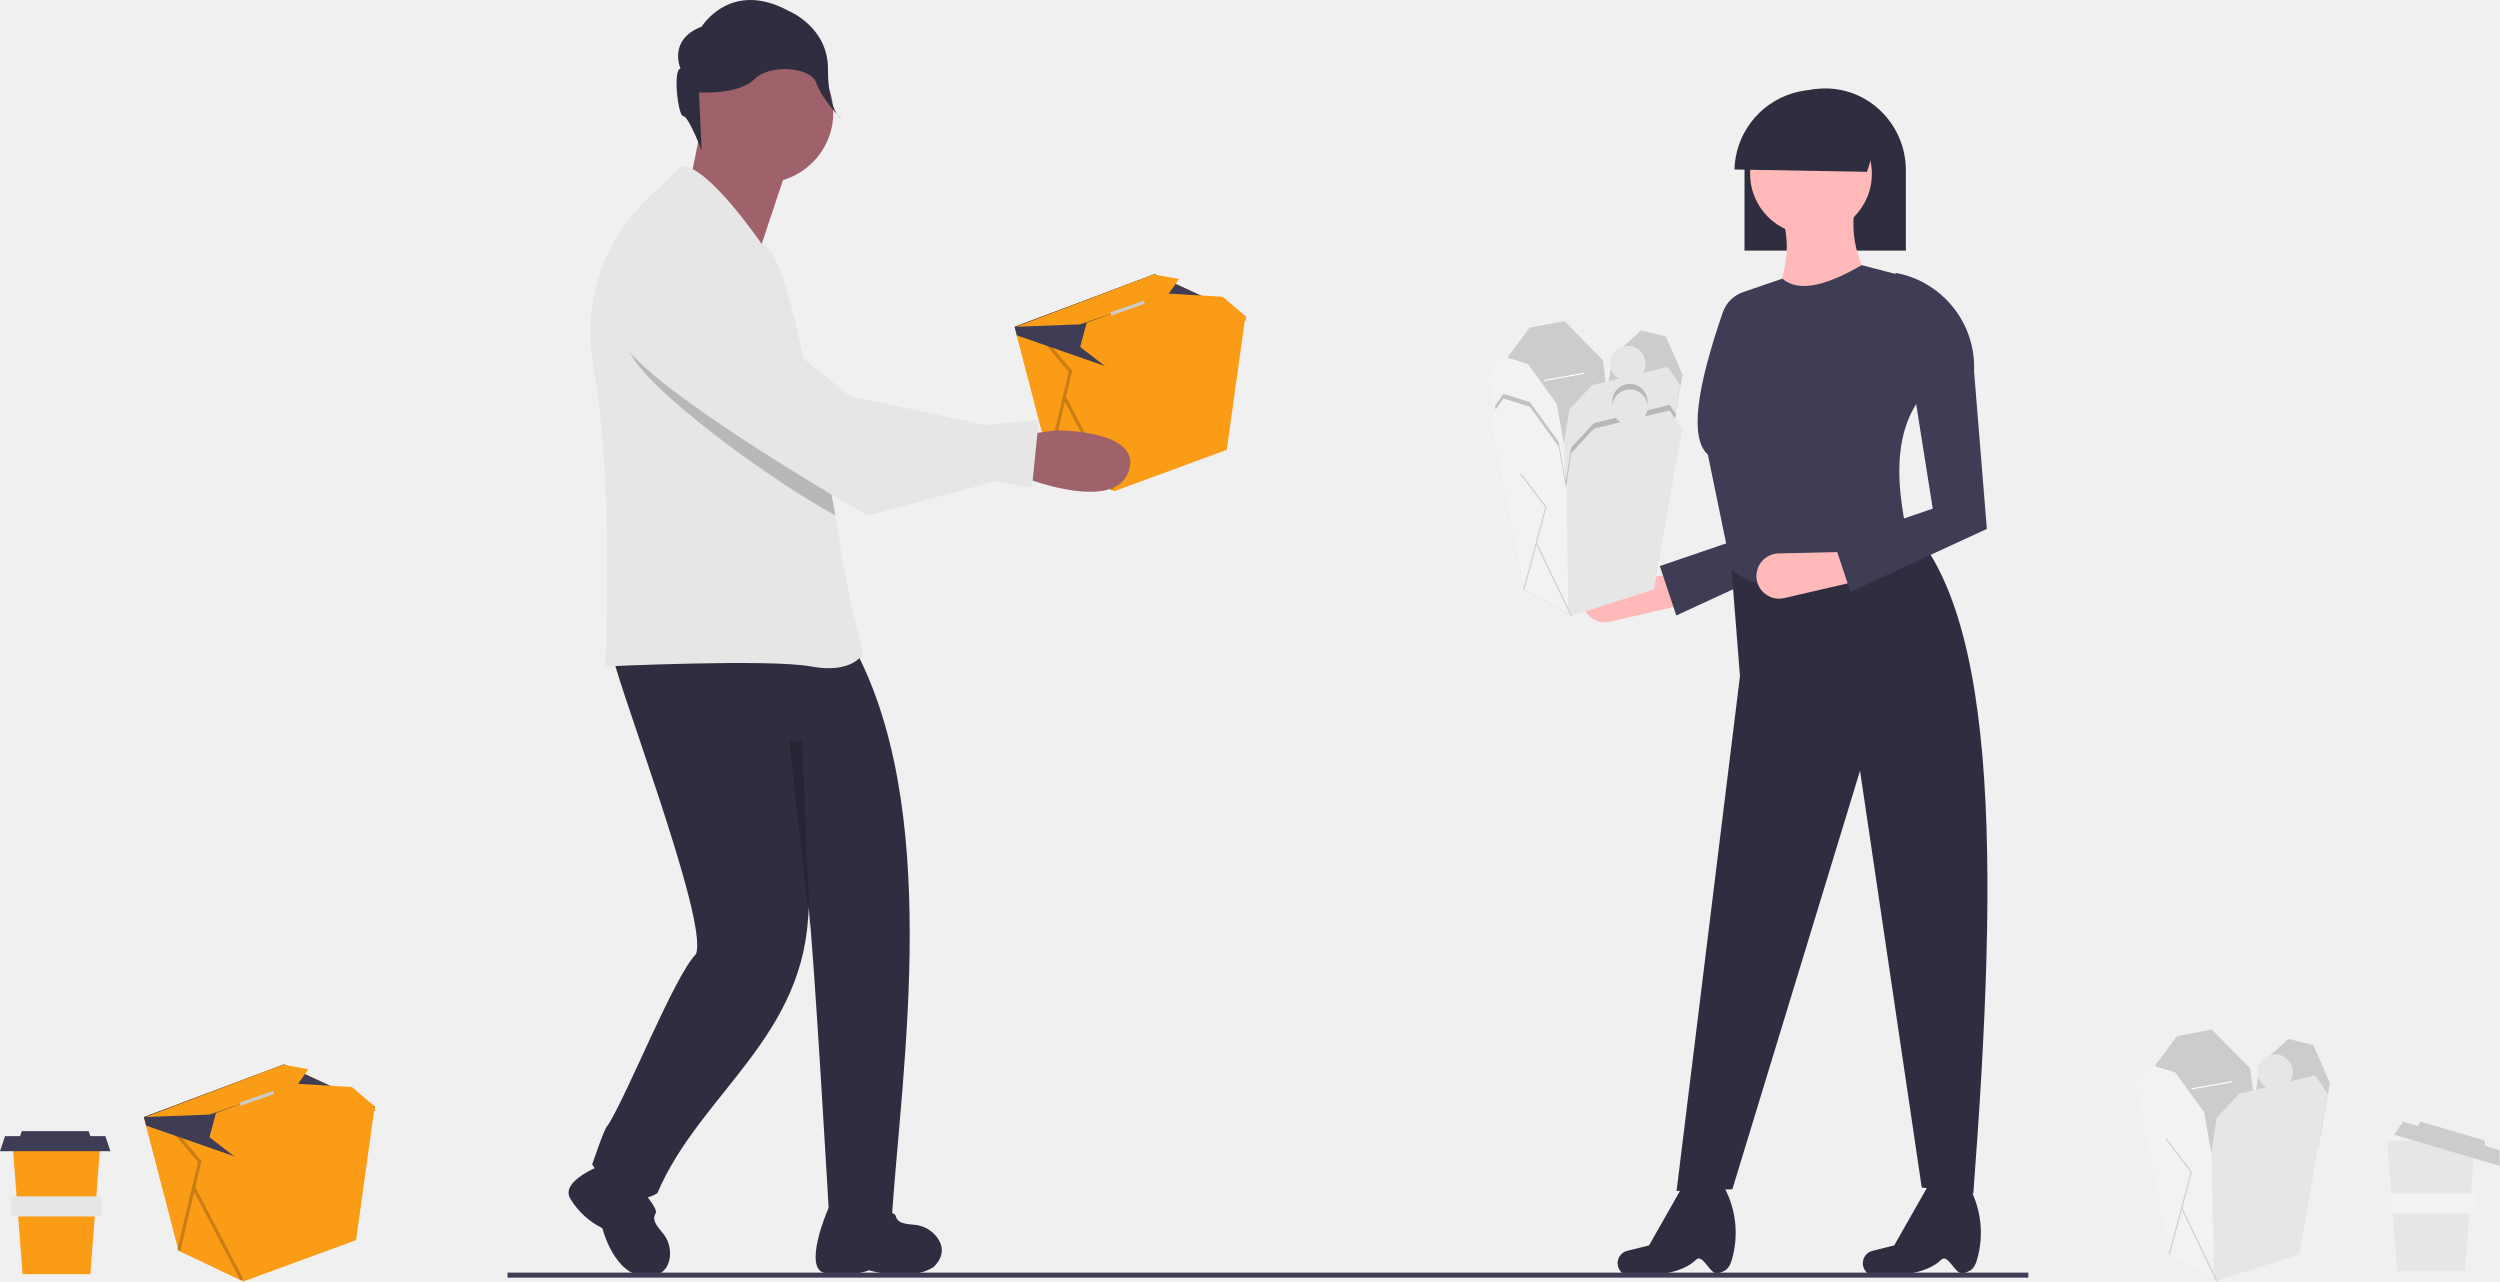
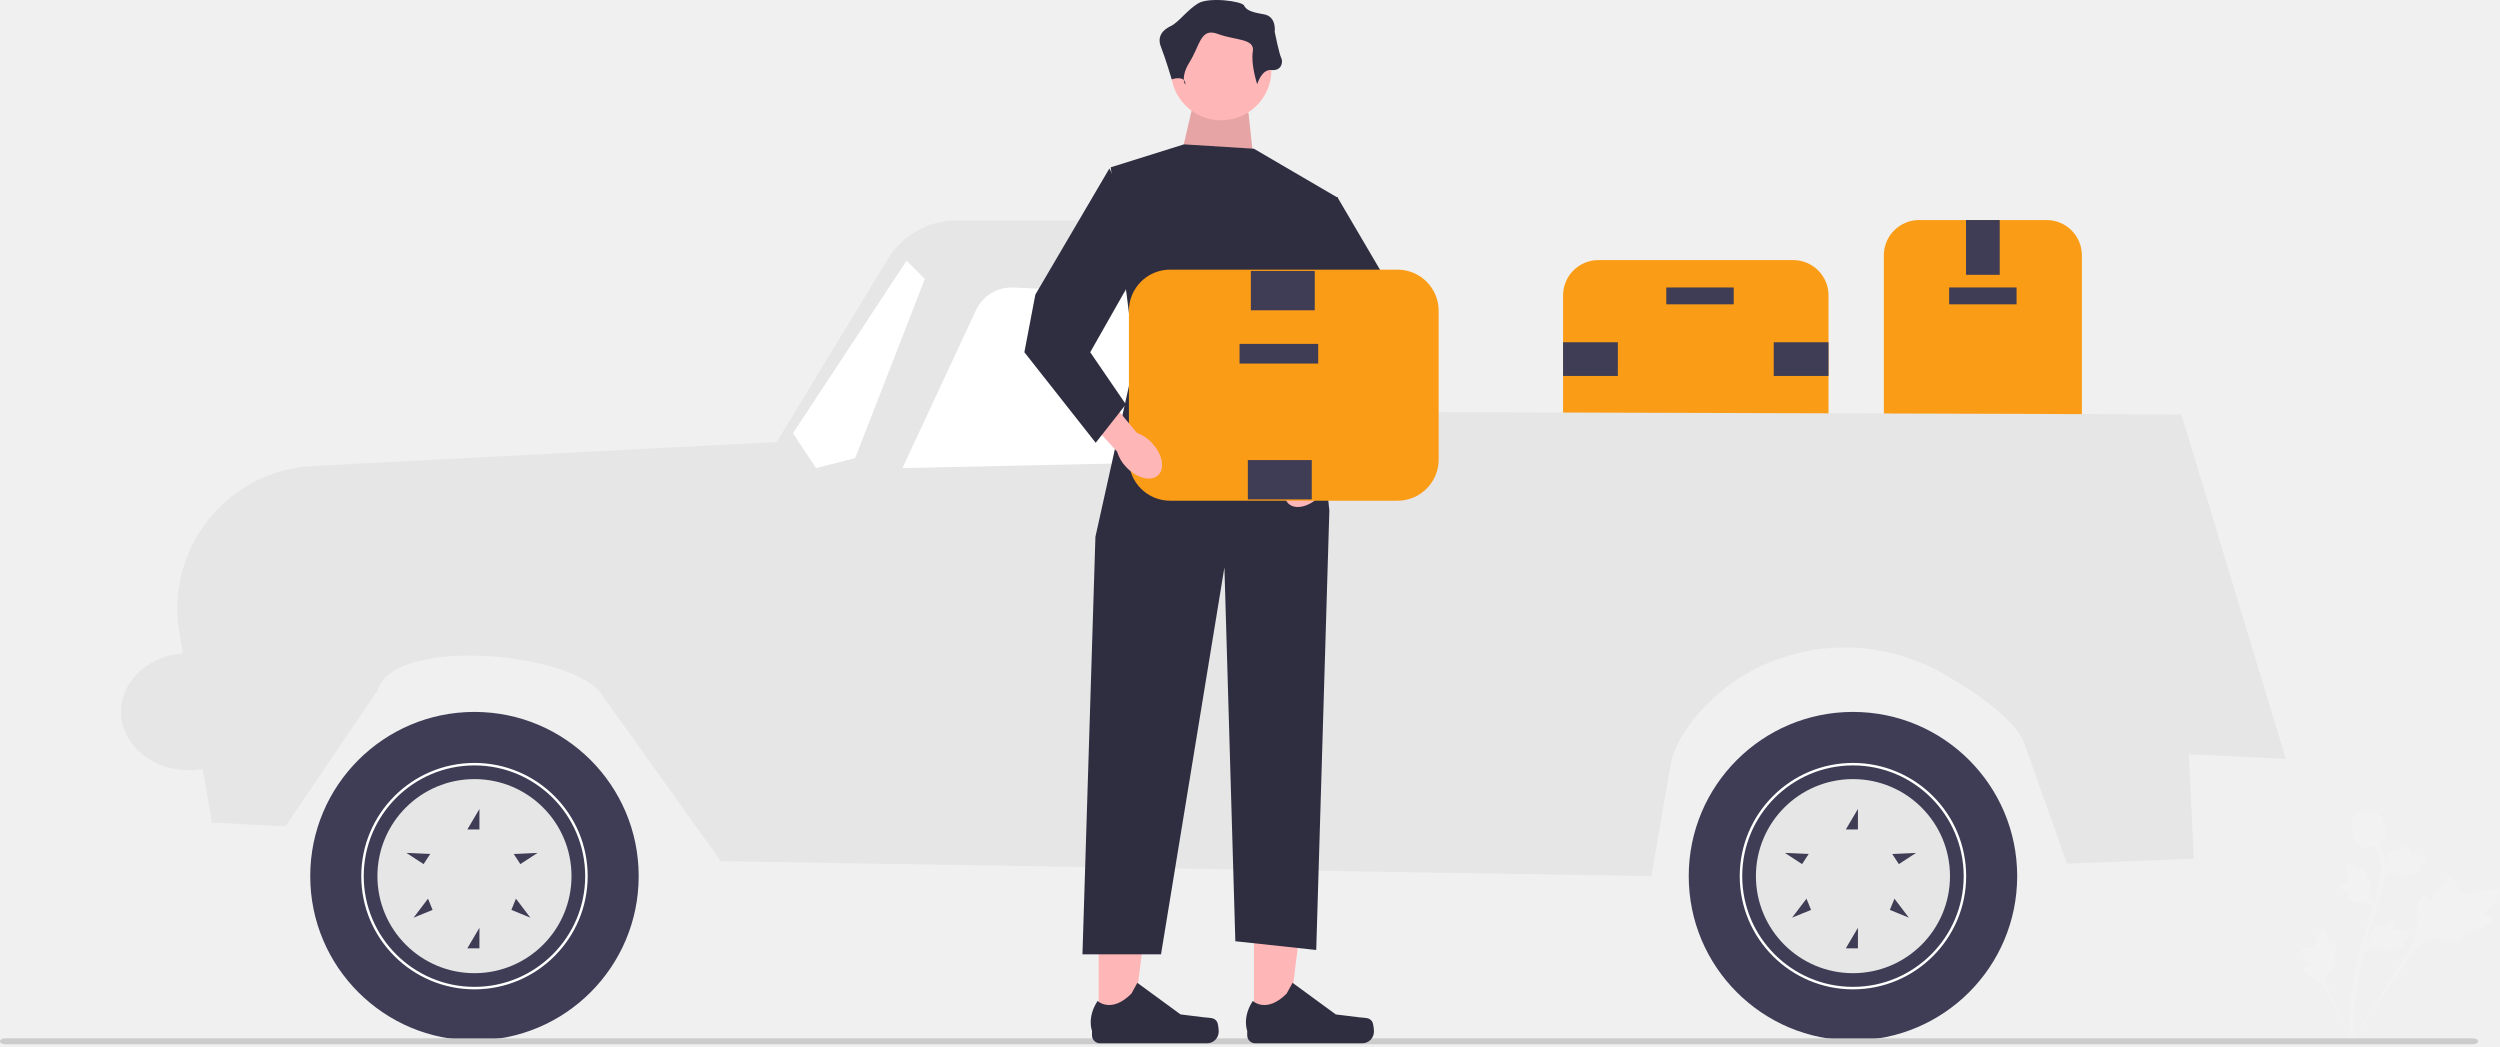
- <svg xmlns="http://www.w3.org/2000/svg" data-name="Layer 1" width="996.312" height="510.676" viewBox="0 0 996.312 510.676">
-   <polygon points="496.326 126.028 496.3 126.202 496.229 126.705 488.902 179.283 444.038 195.744 443.335 195.408 418.217 183.479 405.229 133.645 404.339 130.224 404.61 130.12 460.176 109.244 496.293 126.008 496.326 126.028" fill="#fb9c16" />
-   <polygon points="443.335 195.408 418.217 183.479 404.339 130.224 404.61 130.12 440.811 145.393 443.335 195.408" fill="#fb9c16" />
-   <polygon points="443.965 194.8 424.859 158.186 427.313 147.806 415.756 134.197 414.772 135.033 425.906 148.144 417.589 183.33 418.846 183.628 424.405 160.107 442.82 195.397 443.965 194.8" opacity="0.2" />
-   <polygon points="496.326 126.673 496.229 126.705 440.811 146.039 405.229 133.645 404.339 130.224 404.61 130.12 460.176 109.244 496.293 126.008 496.3 126.202 496.326 126.673" fill="#3f3d56" />
-   <polygon points="441.779 147.007 430.482 138.293 433.064 128.61 465.34 116.99 487.288 118.281 496.003 125.705 496.648 127.641 441.779 147.007" fill="#fb9c16" />
-   <polygon points="404.984 130.224 430.482 129.255 444.295 124.567 465.831 116.99 469.859 111.181 459.809 109.382 404.984 130.224" fill="#fb9c16" />
-   <rect x="544.15" y="316.795" width="14.09" height="1.291" transform="translate(-175.8629 5.76571) rotate(-19.33759)" fill="#ccc" />
-   <polygon points="280.668 44.344 274.435 75.507 303.521 97.322 317.026 56.809 280.668 44.344" fill="#9f616a" />
-   <circle cx="304.041" cy="44.863" r="28.047" fill="#9f616a" />
-   <path d="M345.116,452.035c.128,9.049,39.539,109.757,34.067,122.871-8.626,8.817-27.18,55.747-35.106,68.267-1.038-.001-6.232,15.581-6.232,15.581s12.465,19.737,25.97,11.427c16.98-39.937,59.506-62.211,60.257-114.263,2.053,16.443,8.112,121.989,8.112,121.989s-1.162.493,25,3c4.062-61.258,20.66-165.475-16.5-230.949C429.258,444.764,345.116,452.035,345.116,452.035Z" transform="translate(-101.844 -194.6622)" fill="#2f2e41" />
-   <path d="M432.181,675.852c-1.214,2.335-9.924,23.893-1.998,26.054,9.14,2.493,18-1,18-1s16,5,25.792-1.355c4.57-4.57,3.531-8.725,1.35-11.737a12.723,12.723,0,0,0-9.439-5.088c-4.969-.354-6.547-1.275-7.116-3.552C457.939,675.852,432.181,675.852,432.181,675.852Z" transform="translate(-101.844 -194.6622)" fill="#2f2e41" />
-   <path d="M346.708,657.027s-22.327,7.05-17.626,15.276a30.913,30.913,0,0,0,12.838,11.839s4.656,19.196,17.582,19.196c6.463,0,8.666-3.672,9.254-7.344a12.723,12.723,0,0,0-3.077-10.272c-3.263-3.764-3.728-5.531-2.52-7.544C364.922,675.241,346.708,657.027,346.708,657.027Z" transform="translate(-101.844 -194.6622)" fill="#2f2e41" />
-   <path d="M445.883,455.076s-4.16,8.31-20.78,5.19c-16.62-3.11-82.06,0-82.06,0s3.63-74.27-4.68-118.94,24.41-70.12,24.41-70.12l10.39-10.39c10.39-1.03,32.33,31.21,32.33,31.21,7.22,1.21,13.96,31.9,19.71,60.94.34,1.66.66,3.3.98,4.94,2.65,13.54,6.34,28.61,8.55,42.14.16.96.31,1.91.45,2.86A494.563,494.563,0,0,0,445.883,455.076Z" transform="translate(-101.844 -194.6622)" fill="#e6e6e6" />
-   <path d="M373.073,222.061s-5.244-11.537,8.39-16.78c0,0,11.537-18.878,34.61-6.293,0,0,15.732,6.293,15.732,23.073s5.244,19.927,5.244,19.927-7.809-8.011-9.907-14.304-18.41-7.72-24.703-1.428-22.024,5.244-22.024,5.244l1.049,23.073s-5.244-13.634-7.341-13.634S369.927,222.061,373.073,222.061Z" transform="translate(-101.844 -194.6622)" fill="#2f2e41" />
-   <path d="M434.733,400.046c-24.78-13.47-64.92-43.01-77.87-58.99-17.07-21.05,1.55-37.05,1.55-37.05,21.11-13.32,46.35,32.38,46.35,32.38l20.44,16.58c.34,1.66.66,3.3.98,4.94C428.833,371.446,432.523,386.516,434.733,400.046Z" transform="translate(-101.844 -194.6622)" opacity="0.2" />
-   <path d="M508.706,384.524s36.84,14.956,42.903-1.856-29.086-16.523-29.086-16.523l-13.799,1.955Z" transform="translate(-101.844 -194.6622)" fill="#9f616a" />
-   <path d="M353.691,297.165s-18.611,16.009-1.553,37.052,95.451,66.004,95.451,66.004l51.064-13.804,14.451,2.644,2.724-27.131-21.289,2.078L440.497,352.503l-34.46-27.961S374.795,283.852,353.691,297.165Z" transform="translate(-101.844 -194.6622)" fill="#e6e6e6" />
-   <polygon points="319.646 295.362 322.902 371.443 314.646 295.362 319.646 295.362" opacity="0.2" />
-   <path d="M773.026,435.601l-29.558,6.849a9.017,9.017,0,0,1-10.759-6.5v0a9.017,9.017,0,0,1,8.514-11.3l28.551-.664Z" transform="translate(-101.844 -194.6622)" fill="#ffb9b9" />
-   <path d="M769.887,439.939l-6.565-19.694L802.678,406.802l-10.445-91.986h0c18.806,3.419,27.757,18.208,26.918,37.304l5.091,62.769Z" transform="translate(-101.844 -194.6622)" fill="#3f3d56" />
-   <path d="M797.079,294.536h64.298V262.56a32.8,32.8,0,0,0-9.417-23.088,31.691,31.691,0,0,0-22.734-9.566,32.199,32.199,0,0,0-32.137,31.8c-.005.293-.01.571-.01.854Z" transform="translate(-101.844 -194.6622)" fill="#2f2e41" />
-   <path d="M888.262,670.292l-20.554-2.359L843.111,501.82,792.233,668.608l-22.238.674,25.271-205.199L791.559,417.247l63.009-19.88C899.194,428.521,898.271,538.555,888.262,670.292Z" transform="translate(-101.844 -194.6622)" fill="#2f2e41" />
-   <circle cx="721.725" cy="69.275" r="24.26" fill="#ffb9b9" />
-   <path d="M847.829,307.74l-41.107,10.782c6.926-13.319,9.142-25.753,5.391-37.064l28.977-4.717A42.278,42.278,0,0,0,847.829,307.74Z" transform="translate(-101.844 -194.6622)" fill="#ffb9b9" />
-   <path d="M861.643,406.465c-23.056,14.663-49.914,31.507-69.747,15.162l-9.434-45.824c-7.499-6.679-4.173-27.288,5.964-56.664a12.994,12.994,0,0,1,8.055-8.046l15.632-5.374c6.928,5.826,18.284,2.351,31.673-5.391l15.499,4.043,6.739,50.542C856.296,369.487,857.995,388.894,861.643,406.465Z" transform="translate(-101.844 -194.6622)" fill="#3f3d56" />
-   <path d="M842.436,426.166l-29.558,6.849a9.017,9.017,0,0,1-10.759-6.5v0a9.017,9.017,0,0,1,8.514-11.3l28.551-.664Z" transform="translate(-101.844 -194.6622)" fill="#ffb9b9" />
-   <path d="M884.69,702.051c-3.452,1.575-6.344-8.189-9.255-5.327-8.145,8.004-27.683,6.21-27.683,6.21a5.091,5.091,0,0,1-3.209-6.635h0a5.091,5.091,0,0,1,3.532-3.152l8.662-2.165,13.6-23.918,14.822-1.876.374.612a38.217,38.217,0,0,1,4.095,31.25C888.396,700.999,886.718,701.125,884.69,702.051Z" transform="translate(-101.844 -194.6622)" fill="#2f2e41" />
-   <path d="M786.976,702.051c-3.452,1.575-6.344-8.189-9.255-5.327-8.145,8.004-27.683,6.21-27.683,6.21a5.091,5.091,0,0,1-3.209-6.635h0a5.091,5.091,0,0,1,3.532-3.152l8.662-2.165,13.6-23.918,14.822-1.876.374.612a38.217,38.217,0,0,1,4.095,31.25C790.682,700.999,789.004,701.125,786.976,702.051Z" transform="translate(-101.844 -194.6622)" fill="#2f2e41" />
-   <path d="M852.009,243.703l-6.11,19.44-52.826-.939a32.656,32.656,0,0,1,58.936-18.501Z" transform="translate(-101.844 -194.6622)" fill="#2f2e41" />
-   <path d="M839.298,430.504l-6.565-19.694,39.355-13.443-14.887-93.979h0a38.237,38.237,0,0,1,31.36,39.297l5.091,62.769Z" transform="translate(-101.844 -194.6622)" fill="#3f3d56" />
-   <polygon points="643.455 182.748 602.522 191.551 594.159 151.278 609.564 130.591 623.428 127.95 638.833 143.575 643.455 182.748" fill="#ccc" />
-   <polygon points="624.529 184.504 599.879 184.504 596.519 167.914 592.839 149.734 598.339 141.814 608.909 145.114 620.349 160.964 623.219 177.114 623.419 178.264 624.529 184.504" fill="#e6e6e6" />
-   <polygon points="665.902 174.825 637.513 178.126 642.575 142.035 654.018 131.691 663.921 134.112 670.524 149.297 665.902 174.825" fill="#ccc" />
-   <polygon points="669.639 153.474 666.999 168.004 658.419 217.514 625.409 228.084 624.269 227.464 606.479 217.734 596.469 167.894 596.519 167.914 622.989 178.564 623.219 177.114 623.379 176.064 625.409 163.164 634.429 153.474 664.579 146.214 669.639 153.474" fill="#e6e6e6" />
-   <circle cx="648.737" cy="144.896" r="7.042" fill="#e6e6e6" />
-   <rect x="717.114" y="344.619" width="16.318" height="0.44" transform="translate(-151.0674 -62.16848) rotate(-10.09713)" fill="#fff" />
-   <polygon points="624.269 227.464 606.479 217.734 596.469 167.894 596.519 167.914 592.839 149.734 598.339 141.814 608.909 145.114 620.349 160.964 623.219 177.114 623.379 176.064 623.419 178.264 623.529 184.504 624.269 227.464" fill="#f2f2f2" />
-   <polygon points="606.696 217.796 606.27 217.682 615.045 184.776 604.997 171.529 605.348 171.263 615.526 184.681 606.696 217.796" fill="#ccc" />
-   <rect x="720.054" y="392.175" width="0.44" height="32.163" transform="translate(-207.6544 158.3469) rotate(-25.7187)" fill="#ccc" />
-   <path d="M769.751,359.651l-1.653,9.131-.084.009-7.399,42.685-33.011,10.563-.198.095-.132-.275-18.596-10.163-.213-.057.114-.431L698.666,361.849l.051.02-1.098-5.418.821-1.182,2.537-3.653,10.563,3.301L722.984,370.762l.167.942,1.202,6.761.482,2.716,1.019,5.737.968-6.164.348-2.218.876-5.572,9.023-9.683,4.012-.966,2.793-.673,3.842-.924a7.042,7.042,0,1,1,9.655-2.326l9.848-2.372,2.427,3.484Z" transform="translate(-101.844 -194.6622)" opacity="0.2" />
-   <polygon points="625.321 201.848 600.673 201.848 593.631 167.077 599.133 159.154 609.696 162.455 621.14 178.3 625.321 201.848" fill="#e6e6e6" />
-   <polygon points="659.212 234.859 626.201 245.422 607.275 235.079 597.262 185.233 623.781 195.906 626.201 180.501 635.224 170.818 665.374 163.556 670.436 170.818 667.795 185.343 659.212 234.859" fill="#e6e6e6" />
-   <circle cx="649.529" cy="162.235" r="7.042" fill="#e6e6e6" />
-   <polygon points="625.079 244.464 607.289 234.734 597.279 184.894 597.329 184.914 593.649 166.734 599.149 158.814 609.719 162.114 621.159 177.964 624.029 194.114 624.189 193.064 624.229 195.264 624.339 201.504 625.079 244.464" fill="#f2f2f2" />
-   <polygon points="607.488 235.135 607.063 235.022 615.838 202.115 605.789 188.868 606.14 188.602 616.319 202.021 607.488 235.135" fill="#ccc" />
-   <rect x="720.847" y="409.514" width="0.44" height="32.163" transform="translate(-215.1006 160.4085) rotate(-25.7187)" fill="#ccc" />
-   <polygon points="901.455 465.094 860.522 473.897 852.159 433.624 867.564 412.937 881.428 410.296 896.833 425.921 901.455 465.094" fill="#ccc" />
-   <polygon points="882.529 466.85 857.879 466.85 854.519 450.26 850.839 432.08 856.339 424.16 866.909 427.46 878.349 443.31 881.219 459.46 881.419 460.61 882.529 466.85" fill="#e6e6e6" />
-   <polygon points="923.902 457.171 895.513 460.473 900.575 424.381 912.018 414.038 921.921 416.458 928.524 431.643 923.902 457.171" fill="#ccc" />
-   <polygon points="927.639 435.82 924.999 450.35 916.419 499.86 883.409 510.43 882.269 509.81 864.479 500.08 854.469 450.24 854.519 450.26 880.989 460.91 881.219 459.46 881.379 458.41 883.409 445.51 892.429 435.82 922.579 428.56 927.639 435.82" fill="#e6e6e6" />
-   <circle cx="906.737" cy="427.242" r="7.042" fill="#e6e6e6" />
-   <rect x="975.114" y="626.966" width="16.318" height="0.44" transform="translate(-196.5717 -12.56361) rotate(-10.09713)" fill="#fff" />
-   <polygon points="882.269 509.81 864.479 500.08 854.469 450.24 854.519 450.26 850.839 432.08 856.339 424.16 866.909 427.46 878.349 443.31 881.219 459.46 881.379 458.41 881.419 460.61 881.529 466.85 882.269 509.81" fill="#f2f2f2" />
-   <polygon points="864.696 500.142 864.27 500.029 873.045 467.122 862.997 453.875 863.348 453.609 873.526 467.027 864.696 500.142" fill="#ccc" />
-   <rect x="978.054" y="674.521" width="0.44" height="32.163" transform="translate(-304.6208 298.2773) rotate(-25.7187)" fill="#ccc" />
-   <polygon points="982.339 506.59 955.339 506.59 951.339 454.59 986.339 454.59 982.339 506.59" fill="#e6e6e6" />
-   <rect x="950.839" y="475.59" width="36" height="8" fill="#f2f2f2" />
-   <polygon points="996.089 458.323 990.333 456.628 990.259 454.521 964.679 446.986 963.474 448.716 957.719 447.021 954.105 452.211 996.312 464.644 996.089 458.323" fill="#ccc" />
-   <polygon points="149.326 440.959 149.3 441.133 149.229 441.637 141.902 494.215 97.038 510.676 96.335 510.34 71.217 498.411 58.229 448.576 57.339 445.155 57.61 445.052 113.176 424.176 149.293 440.94 149.326 440.959" fill="#fb9c16" />
-   <polygon points="96.335 510.34 71.217 498.411 57.339 445.155 57.61 445.052 93.811 460.325 96.335 510.34" fill="#fb9c16" />
-   <polygon points="96.965 509.731 77.859 473.117 80.313 462.738 68.756 449.128 67.772 449.964 78.906 463.076 70.589 498.262 71.846 498.559 77.405 475.039 95.82 510.329 96.965 509.731" opacity="0.2" />
-   <polygon points="149.326 441.605 149.229 441.637 93.811 460.97 58.229 448.576 57.339 445.155 57.61 445.052 113.176 424.176 149.293 440.94 149.3 441.133 149.326 441.605" fill="#3f3d56" />
-   <polygon points="94.779 461.939 83.482 453.224 86.064 443.541 118.34 431.922 140.288 433.213 149.003 440.636 149.648 442.573 94.779 461.939" fill="#fb9c16" />
-   <polygon points="57.984 445.155 83.482 444.187 97.295 439.498 118.831 431.922 122.859 426.112 112.809 424.314 57.984 445.155" fill="#fb9c16" />
-   <rect x="197.15" y="631.726" width="14.09" height="1.291" transform="translate(-299.7236 -91.37041) rotate(-19.33759)" fill="#ccc" />
-   <polygon points="36 507.786 9 507.786 5 455.786 40 455.786 36 507.786" fill="#fb9c16" />
-   <rect x="4.5" y="476.786" width="36" height="8" fill="#e6e6e6" />
-   <polygon points="42 452.786 36 452.786 35.333 450.786 8.667 450.786 8 452.786 2 452.786 0 458.786 44 458.786 42 452.786" fill="#3f3d56" />
-   <rect x="202.243" y="507.173" width="606.096" height="2" fill="#3f3d56" />
+ <svg xmlns="http://www.w3.org/2000/svg" width="1004.722" height="420.718" viewBox="0 0 1004.722 420.718">
+   <g>
+     <path d="M757.098,180.944V102.6c0-7.812,6.355-14.166,14.166-14.166h51.251c7.812,0,14.166,6.355,14.166,14.166v78.344c0,7.812-6.355,14.166-14.166,14.166h-51.251c-7.812,0-14.166-6.355-14.166-14.166Z" fill="#fb9c16" />
+     <rect x="783.344" y="115.526" width="27.092" height="6.773" transform="translate(1593.78 237.8251) rotate(-180)" fill="#3f3d56" />
+     <rect x="790.117" y="88.434" width="13.546" height="22.013" transform="translate(1593.78 198.8797) rotate(-180)" fill="#3f3d56" />
+     <rect x="790.117" y="173.097" width="13.546" height="22.013" transform="translate(1593.78 368.2074) rotate(-180)" fill="#3f3d56" />
+   </g>
+   <g>
+     <path d="M720.692,184.11h-78.344c-7.812,0-14.166-6.355-14.166-14.166v-51.251c0-7.812,6.355-14.166,14.166-14.166h78.344c7.812,0,14.166,6.355,14.166,14.166v51.251c0,7.812-6.355,14.166-14.166,14.166Z" fill="#fb9c16" />
+     <rect x="669.667" y="115.532" width="27.092" height="6.773" fill="#3f3d56" />
+     <rect x="632.415" y="133.312" width="13.546" height="22.013" transform="translate(783.5064 -494.8703) rotate(90)" fill="#3f3d56" />
+     <rect x="717.079" y="133.312" width="13.546" height="22.013" transform="translate(868.1702 -579.5342) rotate(90)" fill="#3f3d56" />
+   </g>
+   <path d="M85.182,330.61l-13.079-76.293c-5.812-33.901,19.28-65.272,53.629-67.051l186.45-9.657,44.498-73.34c5.899-9.723,16.447-15.66,27.819-15.66h133.969c10.531,0,19.428,7.809,20.795,18.251l3.402,58.683,334,1,42.016,138.468-39-1.902,2,42-51,2-17.001-48.072c-3.201-9.052-17.229-19.258-31.81-27.798-32.687-19.143-74.682-12.999-99.419,15.689-5.835,6.768-9.915,13.819-11.055,20.431l-7.715,44.749-374-6-49.016-68.566c-14.481-15.759-82.843-21.548-89,0l-36.984,54.566-29.5-1.5Z" fill="#e6e6e6" />
+   <path d="M491.679,133.236l11.004,51.874-140,3,29.568-63.485c2.682-5.759,8.571-9.335,14.918-9.059l67.087,2.917c8.493,.369,15.659,6.438,17.423,14.753Z" fill="#fff" />
+   <polygon points="343.682 184.11 371.682 112.11 364.351 104.779 318.682 174.11 327.962 188.11 343.682 184.11" fill="#fff" />
+   <circle cx="744.682" cy="352.11" r="66" fill="#3f3d56" />
+   <path d="M699.182,352.11c0-25.089,20.411-45.5,45.5-45.5,25.089,0,45.5,20.411,45.5,45.5,0,25.089-20.411,45.5-45.5,45.5-25.089,0-45.5-20.411-45.5-45.5Zm1,0c0,24.537,19.962,44.5,44.5,44.5s44.5-19.963,44.5-44.5c0-24.537-19.962-44.5-44.5-44.5s-44.5,19.963-44.5,44.5Z" fill="#fff" />
+   <path d="M705.682,352.11c0,21.539,17.461,39,39,39,21.539,0,39-17.461,39-39,0-21.539-17.461-39-39-39-21.539,0-39,17.461-39,39Zm64.351-9.339l-6.91,4.504-2.655-4.073,9.565-.43Zm-10.52,22.905l1.84-4.5,5.794,7.622-7.634-3.122Zm-17.694,15.435l4.862-8.248v8.248h-4.862Zm0-47.752l4.862-8.248v8.248h-4.862Zm-21.604,35.439l5.794-7.622,1.84,4.5-7.634,3.122Zm-2.885-26.026l9.565,.43-2.655,4.073-6.91-4.504Z" fill="#e6e6e6" />
+   <circle cx="190.682" cy="352.11" r="66" fill="#3f3d56" />
+   <path d="M145.182,352.11c0-25.089,20.411-45.5,45.5-45.5,25.089,0,45.5,20.411,45.5,45.5,0,25.089-20.411,45.5-45.5,45.5-25.089,0-45.5-20.411-45.5-45.5Zm1,0c0,24.537,19.962,44.5,44.5,44.5,24.538,0,44.5-19.963,44.5-44.5,0-24.537-19.962-44.5-44.5-44.5-24.538,0-44.5,19.963-44.5,44.5Z" fill="#fff" />
+   <path d="M151.682,352.11c0,21.539,17.461,39,39,39,21.539,0,39-17.461,39-39,0-21.539-17.461-39-39-39-21.539,0-39,17.461-39,39Zm64.351-9.339l-6.91,4.504-2.655-4.073,9.565-.43Zm-10.52,22.905l1.84-4.5,5.794,7.622-7.634-3.122Zm-17.694,15.435l4.862-8.248v8.248h-4.862Zm0-47.752l4.862-8.248v8.248h-4.862Zm-21.604,35.439l5.794-7.622,1.84,4.5-7.634,3.122Zm-2.885-26.026l9.565,.43-2.655,4.073-6.91-4.504Z" fill="#e6e6e6" />
+   <rect x="466.182" y="203.61" width="38" height="8" transform="translate(970.3641 415.22) rotate(-180)" fill="#3f3d56" />
+   <g>
+     <path d="M1001.788,368.654c-.354-1.084-3.039-.607-3.296-1.576-.257-.966,2.319-1.776,4.295-4.498,.356-.491,2.601-3.584,1.74-4.886-1.632-2.466-12.988,3.676-15.714,.229-.598-.756-.844-2.055-2.626-4.472-.709-.961-1.164-1.426-1.707-1.412-.771,.019-1.047,.984-2.259,2.732-1.818,2.621-2.474,2.292-3.671,4.439-.889,1.594-.994,2.613-1.635,2.673-.907,.085-1.282-1.9-2.39-1.977-1.131-.079-2.263,1.882-2.824,3.415-1.053,2.875-.401,5.073-.256,7.263,.157,2.38-.212,5.864-2.798,10.336l-24.392,38.862c5.238-7.922,20.108-29.526,26.099-37.45,1.729-2.288,3.588-4.585,6.449-5.017,2.754-.416,6.105,.947,10.782,.867,.546-.009,2.066-.054,2.436-.86,.306-.666-.453-1.245-.177-1.871,.37-.84,2.037-.48,4.308-1.037,1.601-.393,2.689-1.043,3.625-1.602,.282-.169,4.484-2.714,4.012-4.157h-0Z" fill="#f2f2f2" />
+     <path d="M937.902,377.728c-.634-.139-1.175,1.316-1.725,1.163-.548-.153-.202-1.651-.968-3.406-.138-.317-1.009-2.311-1.896-2.264-1.681,.089-1.943,7.435-4.421,7.779-.544,.075-1.252-.179-2.953-.001-.676,.071-1.036,.16-1.186,.431-.213,.384,.181,.798,.689,1.897,.762,1.648,.411,1.875,1.119,3.082,.526,.896,.995,1.242,.84,1.574-.22,.47-1.302,.081-1.66,.603-.365,.532,.271,1.654,.861,2.371,1.107,1.346,2.374,1.66,3.491,2.221,1.213,.61,2.817,1.796,4.266,4.355l12.036,23.184c-2.377-4.857-8.69-18.388-10.85-23.615-.624-1.509-1.215-3.084-.602-4.613,.59-1.472,2.226-2.723,3.537-5.042,.153-.271,.57-1.03,.281-1.444-.239-.342-.742-.137-.97-.453-.305-.424,.352-1.138,.734-2.414,.269-.899,.264-1.621,.26-2.241-.001-.187-.038-2.984-.882-3.169v0Z" fill="#f2f2f2" />
+     <path d="M949.909,383.385l.378-3.493,.232-.219c1.074-1.015,1.745-2.089,1.997-3.196,.04-.176,.071-.354,.103-.535,.126-.718,.282-1.611,.972-2.538,.386-.517,1.409-1.684,2.463-1.276,.285,.107,.477,.291,.61,.487,.033-.034,.068-.068,.104-.105,.455-.443,.774-.605,1.081-.761,.236-.12,.479-.244,.891-.573,.181-.144,.326-.275,.447-.384,.37-.33,.843-.717,1.491-.564,.687,.188,.923,.843,1.079,1.277,.279,.774,.365,1.306,.422,1.659,.02,.129,.044,.274,.062,.321,.15,.379,2.038,.477,2.748,.518,1.597,.087,2.978,.162,3.31,1.255,.238,.782-.258,1.635-1.519,2.603-.393,.301-.785,.509-1.127,.664,.21,.199,.378,.469,.388,.838h0c.023,.872-.872,1.542-2.659,1.993-.444,.113-1.042,.263-1.823,.226-.368-.018-.691-.075-.966-.127-.041,.157-.116,.32-.252,.474-.398,.455-1.04,.571-1.912,.314-.963-.268-1.723-.633-2.395-.954-.586-.279-1.092-.518-1.516-.583-.789-.11-1.525,.377-2.405,1.025l-2.206,1.655h-0Z" fill="#f2f2f2" />
+     <path d="M956.206,363.49l-3.475,.52-.271-.169c-1.254-.781-2.464-1.158-3.598-1.121-.18,.006-.36,.021-.544,.036-.727,.061-1.63,.136-2.702-.296-.598-.243-1.987-.935-1.859-2.059,.031-.302,.161-.535,.316-.714-.041-.024-.083-.048-.128-.075-.544-.328-.781-.595-1.01-.853-.176-.198-.357-.402-.781-.717-.186-.138-.348-.245-.485-.335-.413-.274-.907-.634-.924-1.299,.007-.712,.582-1.106,.962-1.368,.678-.466,1.171-.684,1.498-.829,.12-.052,.254-.112,.295-.142,.328-.242-.056-2.092-.196-2.79-.321-1.566-.599-2.922,.374-3.52,.696-.429,1.647-.165,2.903,.809,.391,.304,.691,.631,.928,.922,.139-.254,.358-.485,.712-.588h0c.838-.244,1.712,.452,2.602,2.066,.222,.401,.519,.941,.681,1.707,.076,.361,.103,.687,.122,.966,.162-0,.339,.031,.522,.123,.541,.269,.816,.861,.789,1.77-.015,.999-.175,1.828-.315,2.558-.121,.638-.224,1.188-.18,1.614,.093,.791,.751,1.379,1.602,2.066l2.16,1.714h-0Z" fill="#f2f2f2" />
+     <path d="M956.674,353.056l.378-3.493,.232-.219c1.074-1.015,1.745-2.089,1.997-3.196,.04-.176,.071-.354,.103-.535,.126-.718,.282-1.611,.972-2.538,.386-.517,1.409-1.684,2.463-1.276,.285,.107,.477,.291,.61,.487,.033-.034,.068-.068,.104-.105,.455-.443,.774-.605,1.081-.761,.236-.12,.479-.244,.891-.573,.181-.144,.326-.275,.447-.384,.37-.33,.843-.717,1.491-.564,.687,.188,.923,.843,1.079,1.277,.279,.774,.365,1.306,.422,1.659,.02,.129,.044,.274,.062,.321,.15,.379,2.038,.477,2.748,.518,1.597,.087,2.978,.162,3.31,1.255,.238,.782-.258,1.635-1.519,2.603-.393,.301-.785,.509-1.127,.664,.21,.199,.378,.469,.388,.838h0c.023,.872-.872,1.542-2.659,1.993-.444,.113-1.042,.263-1.823,.226-.368-.018-.691-.075-.966-.127-.041,.157-.116,.32-.252,.474-.398,.455-1.04,.571-1.912,.314-.963-.268-1.723-.633-2.395-.954-.586-.279-1.092-.518-1.516-.583-.789-.11-1.525,.377-2.405,1.025l-2.206,1.655h-0Z" fill="#f2f2f2" />
+     <path d="M945.407,419.98l-.614-.607,.011-.863-.011,.863-.854-.09c.004-.08-.002-.268-.008-.561-.033-1.607-.135-6.497,.546-14.011,.475-5.245,1.27-10.569,2.362-15.827,1.093-5.266,2.228-9.185,3.14-12.334,.688-2.375,1.382-4.628,2.06-6.823,1.809-5.863,3.516-11.402,4.574-17.719,.237-1.41,.728-4.346-.278-7.811-.584-2.01-1.584-3.901-2.972-5.62l1.344-1.085c1.532,1.9,2.638,3.995,3.286,6.226,1.116,3.842,.58,7.04,.323,8.577-1.076,6.429-2.801,12.021-4.628,17.941-.674,2.187-1.366,4.43-2.051,6.795-.903,3.12-2.028,7.005-3.107,12.203-1.079,5.195-1.864,10.454-2.334,15.633-.672,7.419-.571,12.237-.538,13.819,.017,.845,.021,1.022-.251,1.295v-0Z" fill="#f2f2f2" />
+     <path d="M949.675,340.564c-.069-.015-.139-.033-.208-.053-1.418-.397-2.555-1.553-3.381-3.433-.387-.884-.478-1.815-.66-3.671-.029-.286-.155-1.734,0-3.653,.101-1.254,.236-1.758,.577-2.153,.379-.441,.89-.693,1.429-.82,.015-.166,.069-.328,.177-.482,.444-.639,1.187-.376,1.59-.24,.203,.073,.456,.166,.741,.214,.447,.077,.715-.001,1.119-.118,.387-.112,.868-.252,1.533-.24,1.312,.018,2.284,.608,2.604,.802,1.687,1.014,2.269,2.631,2.943,4.503,.134,.375,.578,1.732,.682,3.479,.075,1.26-.09,1.776-.28,2.145-.387,.758-.979,1.11-2.449,1.85-1.536,.775-2.306,1.163-2.938,1.362-1.47,.462-2.393,.751-3.479,.509v0Z" fill="#f2f2f2" />
+   </g>
+   <path d="M0,418.48c0,.66,.925,1.19,2.078,1.19H993.848c1.152,0,2.077-.53,2.077-1.19,0-.66-.925-1.19-2.077-1.19H2.078c-1.152,0-2.078,.53-2.078,1.19Z" fill="#ccc" />
+   <g>
+     <g>
+       <polygon points="503.94 410.967 517.825 410.965 524.43 357.41 503.938 357.411 503.94 410.967" fill="#ffb6b6" />
+       <path d="M551.511,410.652h0c.432,.728,.66,3.078,.66,3.925h0c0,2.603-2.11,4.713-4.713,4.713l-42.999-0c-1.775,0-3.215-1.439-3.215-3.215v-1.79s-2.127-5.38,2.252-12.012c0,0,5.443,5.193,13.576-2.94l2.398-4.345,17.361,12.697,9.623,1.185c2.105,.259,3.972-.04,5.055,1.784h0Z" fill="#2f2e41" />
+     </g>
+     <g>
+       <polygon points="441.558 410.967 455.442 410.965 462.048 357.41 441.555 357.411 441.558 410.967" fill="#ffb6b6" />
+       <path d="M489.128,410.652h0c.432,.728,.66,3.078,.66,3.925h0c0,2.603-2.11,4.713-4.713,4.713l-42.999-0c-1.775,0-3.215-1.439-3.215-3.215v-1.79s-2.127-5.38,2.252-12.012c0,0,5.443,5.193,13.576-2.94l2.398-4.345,17.361,12.697,9.623,1.185c2.105,.259,3.972-.04,5.055,1.784h0Z" fill="#2f2e41" />
+     </g>
+     <polygon points="501.741 45.276 504.377 69.877 473.625 67.241 478.897 44.397 501.741 45.276" fill="#ffb6b6" />
+     <polygon points="501.741 45.276 504.377 69.877 473.625 67.241 478.897 44.397 501.741 45.276" isolation="isolate" opacity=".1" />
+     <circle cx="490.759" cy="28.142" r="20.208" fill="#ffb6b6" />
+     <polygon points="503.938 59.773 537.765 79.542 526.682 133.138 534.251 205.186 528.979 381.79 496.47 378.276 492.077 228.03 466.596 383.547 435.028 383.547 440.237 215.729 456.053 144.56 446.388 67.241 475.822 58.016 503.938 59.773" fill="#2f2e41" />
+     <path d="M505.256,33.853s1.757-6.15,5.711-5.711,4.832-3.075,3.954-4.832-2.636-10.544-2.636-10.544c0,0,.879-6.15-4.393-7.029-5.272-.879-7.029-1.757-7.908-3.515-.879-1.757-14.058-3.515-18.451-.879-4.393,2.636-7.908,7.693-10.983,9.118-3.075,1.425-5.711,4.061-3.954,8.454,1.757,4.393,4.306,12.985,4.306,12.985,0,0,4.481-1.563,5.359,1.073s-2.636-.879,1.757-7.908c4.393-7.029,4.393-14.058,11.422-11.422,7.029,2.636,14.937,1.757,14.058,7.029-.879,5.272,1.757,13.179,1.757,13.179Z" fill="#2f2e41" />
+     <path id="uuid-2f48dadd-bd50-474e-b6bc-efb589732da4-59" d="M520.321,189.424c-4.229,4.478-5.347,10.29-2.497,12.981,2.85,2.691,8.588,1.242,12.818-3.238,1.714-1.766,2.981-3.918,3.693-6.274l17.68-19.2-9.187-8.104-16.454,19.788c-2.312,.846-4.388,2.234-6.054,4.047Z" fill="#ffb6b6" />
+     <polygon points="537.409 79.103 567.182 129.826 571.592 152.982 542.923 189.371 530.793 173.933 545.128 152.982 521.972 112.183 537.409 79.103" fill="#2f2e41" />
+     <g>
+       <path d="M453.701,184.701v-59.805c0-9.115,7.415-16.531,16.531-16.531h91.42c9.115,0,16.531,7.415,16.531,16.531v59.805c0,9.115-7.415,16.531-16.531,16.531h-91.42c-9.115,0-16.531-7.415-16.531-16.531Z" fill="#fb9c16" />
+       <rect x="498.159" y="138.209" width="31.614" height="7.904" transform="translate(1027.931 284.3207) rotate(180)" fill="#3f3d56" />
+       <rect x="506.435" y="179.955" width="15.807" height="25.687" transform="translate(707.1374 -321.5401) rotate(90)" fill="#3f3d56" />
+       <rect x="507.641" y="103.955" width="15.807" height="25.687" transform="translate(632.3431 -398.7458) rotate(90)" fill="#3f3d56" />
+     </g>
+     <g>
+       <path id="uuid-f6ce86b9-37cf-4878-a476-c93c5a2c7b27-60" d="M462.953,178.002c4.229,4.478,5.347,10.29,2.497,12.981-2.85,2.691-8.588,1.242-12.818-3.238-1.714-1.766-2.981-3.918-3.693-6.274l-17.68-19.2,9.187-8.104,16.454,19.788c2.312,.846,4.388,2.234,6.054,4.047Z" fill="#ffb6b6" />
+       <polygon points="445.865 67.681 416.093 118.404 411.682 141.56 440.352 177.948 452.481 162.511 438.146 141.56 461.303 100.761 445.865 67.681" fill="#2f2e41" />
+     </g>
+   </g>
+   <ellipse cx="75.666" cy="286.044" rx="27" ry="23.5" fill="#e6e6e6" />
</svg>
